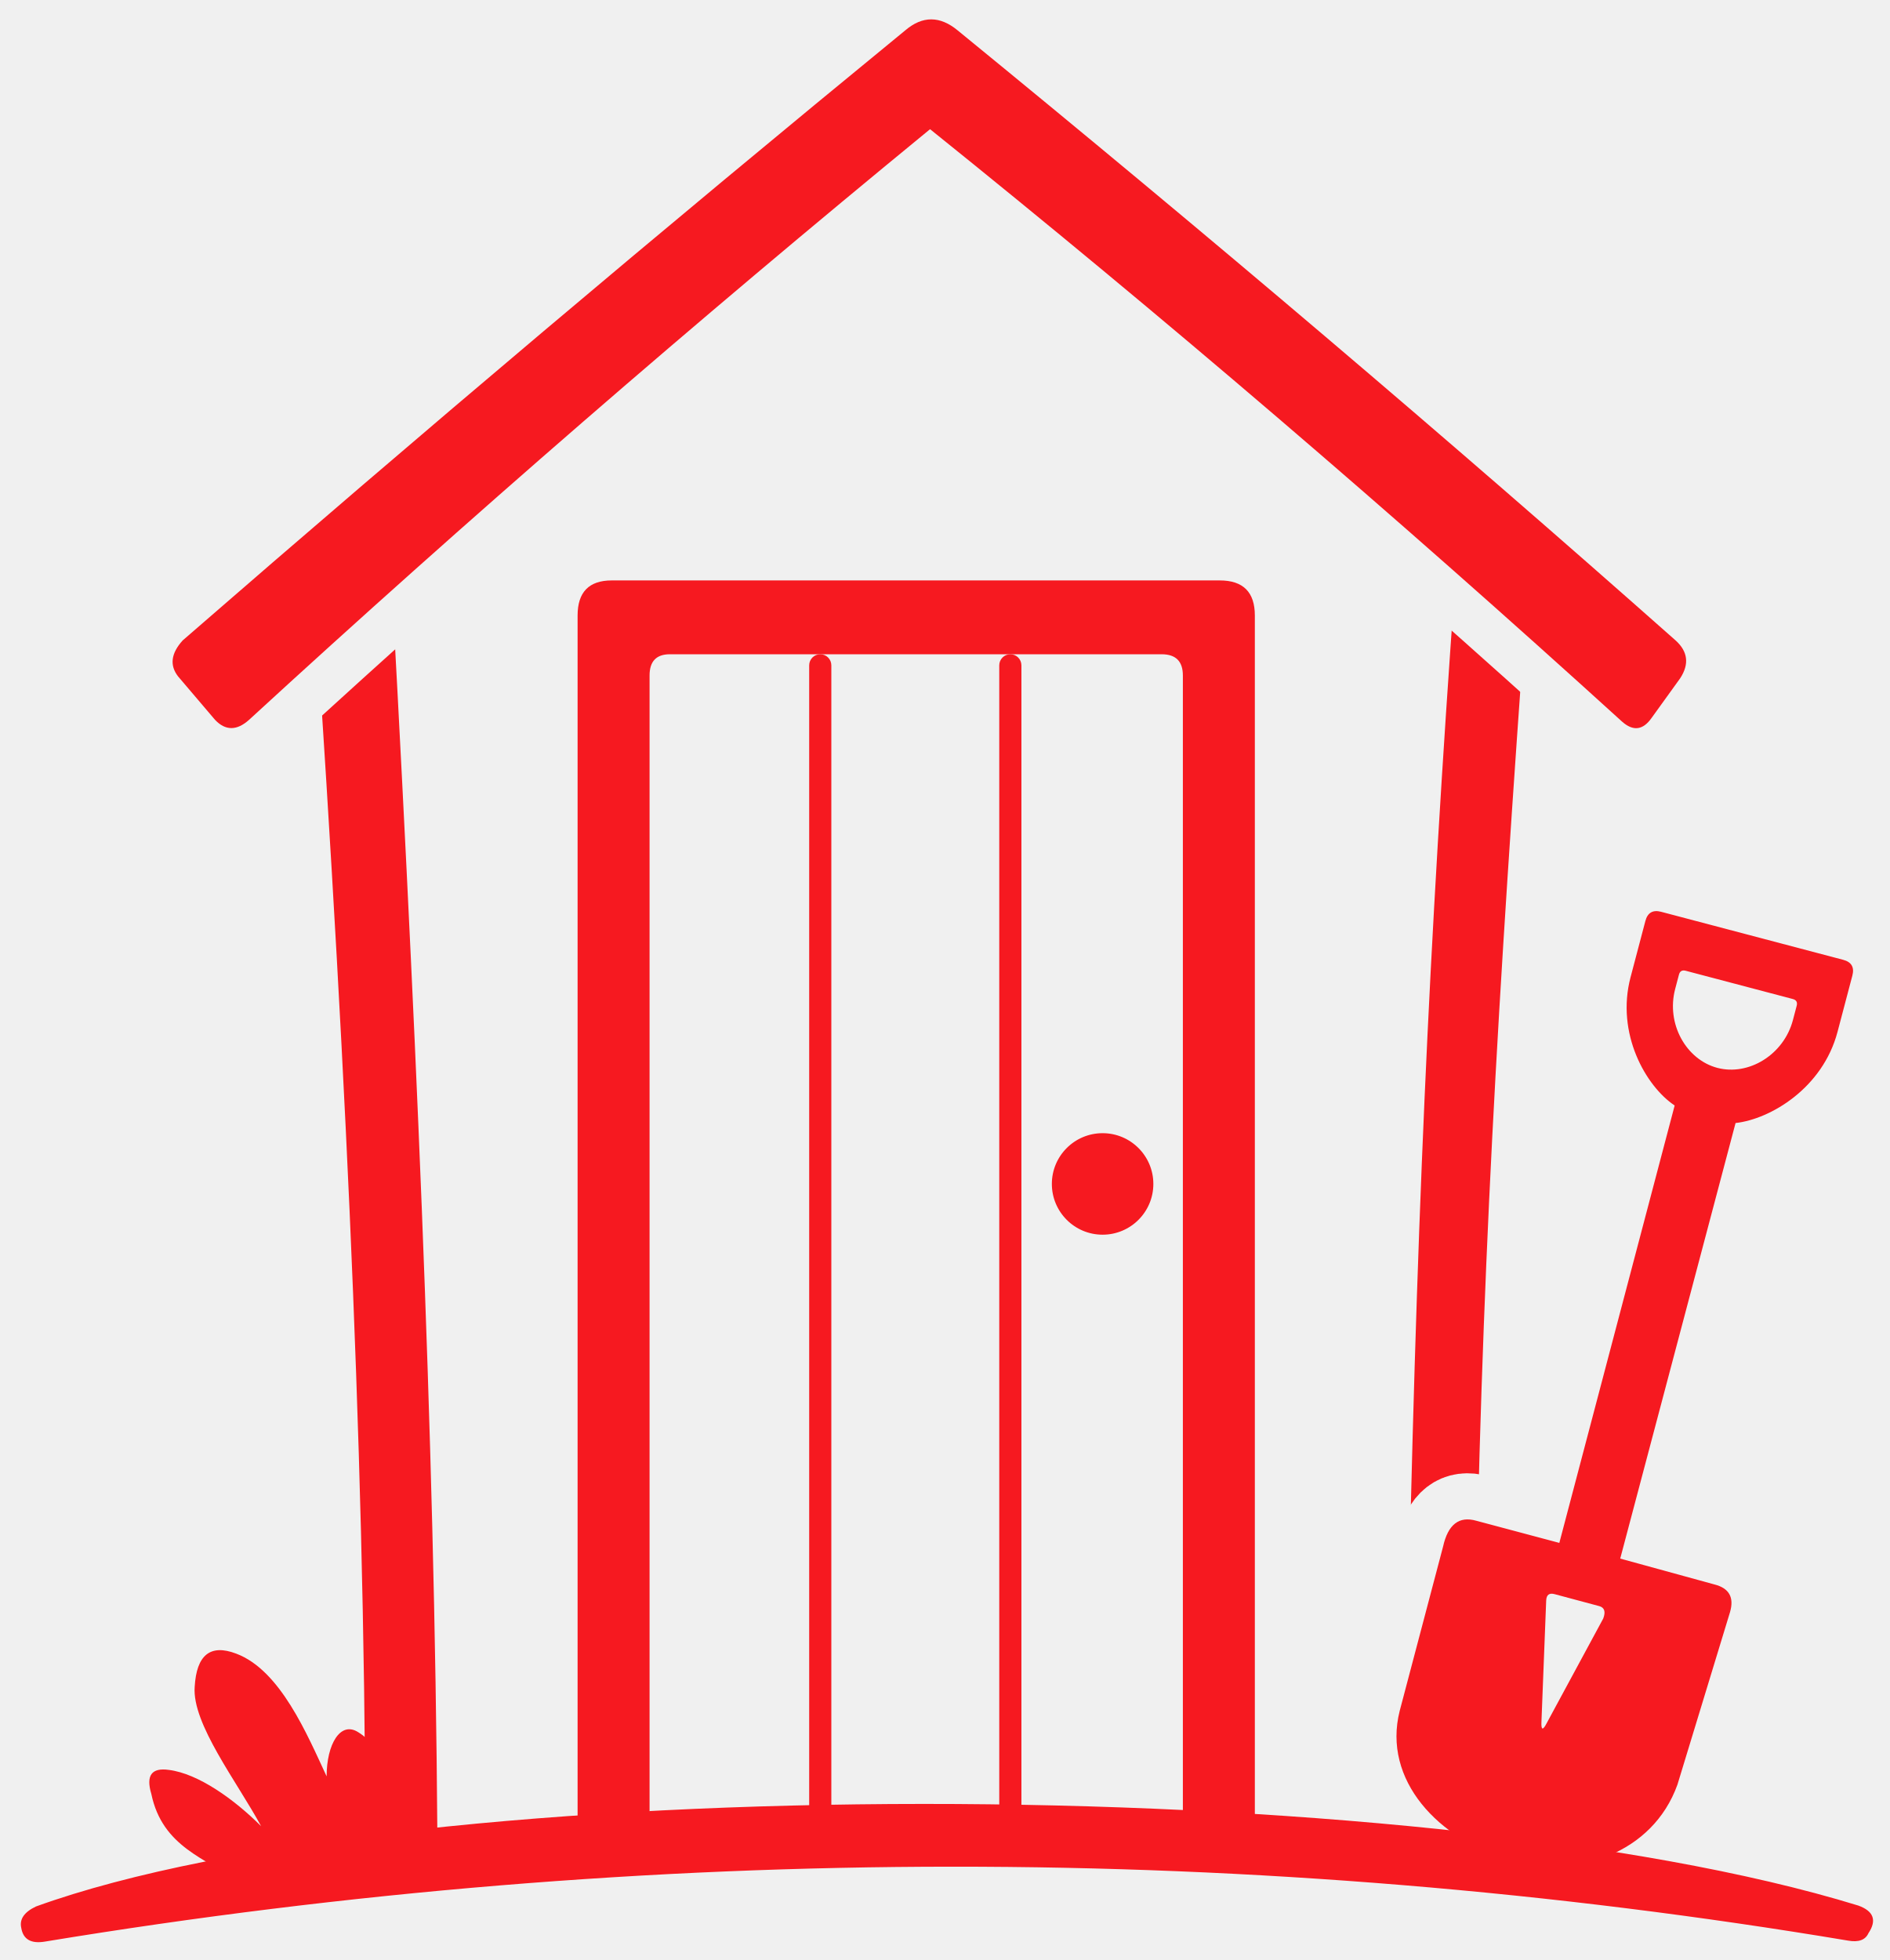
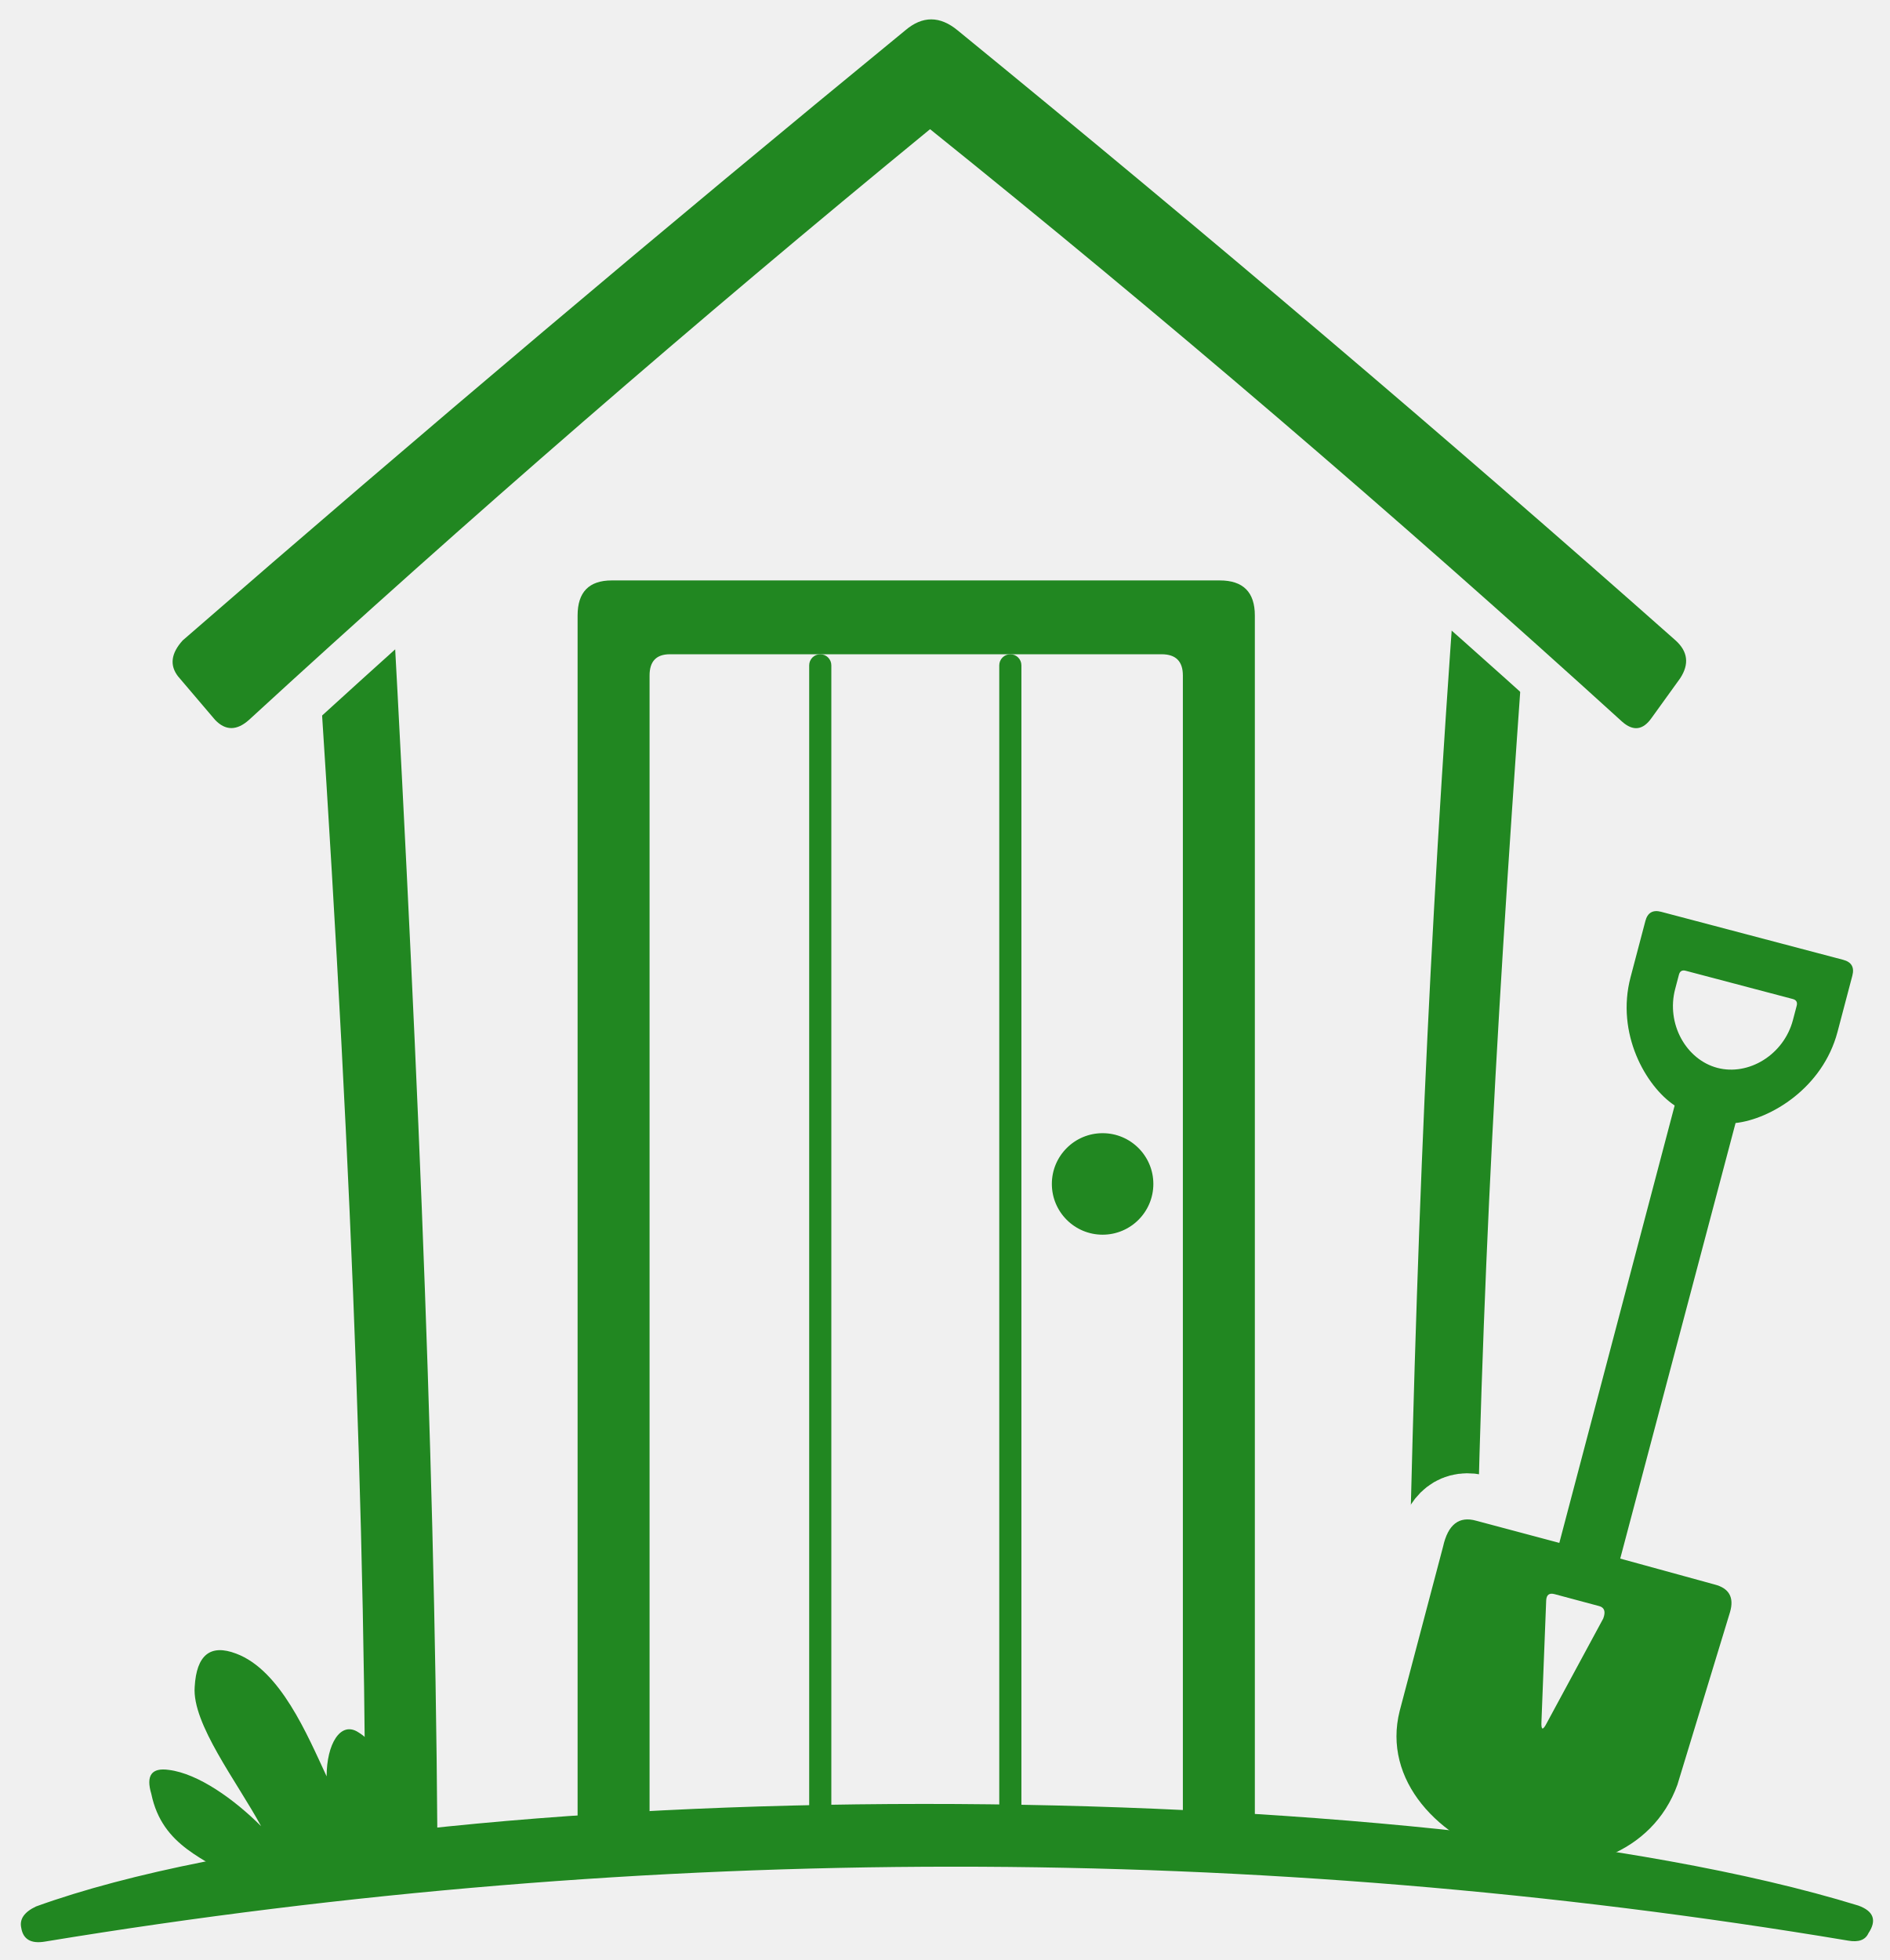
<svg xmlns="http://www.w3.org/2000/svg" width="4096" height="4248" viewBox="0 0 2048 2124" role="img" aria-labelledby="title description">
  <defs>
    <mask id="wall-clearance" maskUnits="userSpaceOnUse" x="0" y="0" width="2048" height="2124" style="mask-type:luminance">
      <rect width="2048" height="2124" fill="white" />
      <g fill="black" stroke="black" stroke-width="100" stroke-linejoin="round">
        <use href="#roof" />
        <use href="#shovel" />
      </g>
    </mask>
    <clipPath id="below-roof">
      <path d="M 270 780 Q 625 454 1008 140 Q 1385 443 1758 782 L 2048 2124 H 0 Z" />
    </clipPath>
  </defs>
-   <g fill="#f61920">
+   <g fill="#218721">
    <path id="roof" d="M 198 694 Q 588 355 981 33 Q 1009 9 1038 33 Q 1447 367 1816 694 Q 1836 712 1821 735 L 1790 778 Q 1776 798 1758 782 Q 1385 443 1008 140 Q 625 454 270 780 Q 250 798 233 780 L 193 733 Q 179 715 198 694 Z" />
    <g clip-path="url(#below-roof)" mask="url(#wall-clearance)">
      <path id="left-wall" d="M 334 550 H 420 C 450 1094 471 1551 474 1987 L 396 1995 C 395 1554 372 1096 334 550 Z" />
      <path id="right-wall" d="M 1583 550 H 1662 C 1627 1028 1608 1323 1600 1720 L 1527 1720 C 1537 1270 1552 964 1583 550 Z" />
    </g>
    <path id="door-frame" d="M 663 629 H 1322 Q 1360 629 1360 667 V 1990 H 1282 V 732 Q 1282 709 1259 709 H 726 Q 704 709 704 732 V 1982 H 626 V 667 Q 626 629 663 629 Z" />
    <rect id="left-plank-seam" x="877" y="709" width="24" height="1268" rx="12" />
    <rect id="right-plank-seam" x="1083" y="709" width="24" height="1268" rx="12" />
    <circle id="door-knob" cx="1195" cy="1283" r="55" />
    <path id="shovel" transform="translate(60 0)" fill-rule="evenodd" d="M 1740.37 988.10 L 1937.63 1040.12 Q 1951.16 1043.69 1947.59 1057.23 L 1931.53 1118.15 C 1915.47 1179.06 1859.00 1212.78 1821 1217 L 1696 1689 L 1798 1717 Q 1822 1723 1815 1747 L 1758 1934 C 1731 2009 1648 2036 1578 2016 C 1499 1994 1438 1929 1457 1854 L 1504 1676 Q 1512 1640 1540 1648 L 1630 1672 L 1755 1198 C 1723.63 1177.08 1691.13 1119.90 1707.20 1058.99 L 1723.26 998.07 Q 1726.83 984.53 1740.37 988.10 Z       M 1766.96 1051.99 L 1882.99 1082.59 Q 1888.79 1084.12 1887.26 1089.92 L 1883.18 1105.40 C 1873.24 1143.11 1835.10 1166.14 1801.26 1157.22 C 1767.42 1148.29 1745.60 1109.45 1755.55 1071.74 L 1759.63 1056.27 Q 1761.16 1050.46 1766.96 1051.99 Z       M 1624.85 1727.53 Q 1616.16 1725.20 1615.76 1734.41 L 1610.64 1865.55 Q 1609.92 1879.86 1616.44 1867.11 L 1677.58 1753.98 Q 1681.84 1742.80 1673.15 1740.47 Z" />
    <path id="left-grass" transform="translate(35 0)" d="M 223 2039 C 189 2014 141 2002 129 1944 Q 120 1914 148 1918 C 180 1922 219 1950 248 1979 C 222 1931 173 1868 176 1828 Q 179 1776 221 1792 C 269 1810 298 1880 319 1925 C 319 1890 334 1865 353 1877 C 383 1895 397 1945 393 2005 Z" />
    <path id="ground" d="M 39 2066 C 448 1918 1536 1918 2014 2065 Q 2039 2074 2025 2095 Q 2020 2106 2003 2103 C 1363 1996 705 1996 49 2104 Q 26 2108 23 2089 Q 20 2075 39 2066 Z" />
  </g>
</svg>
